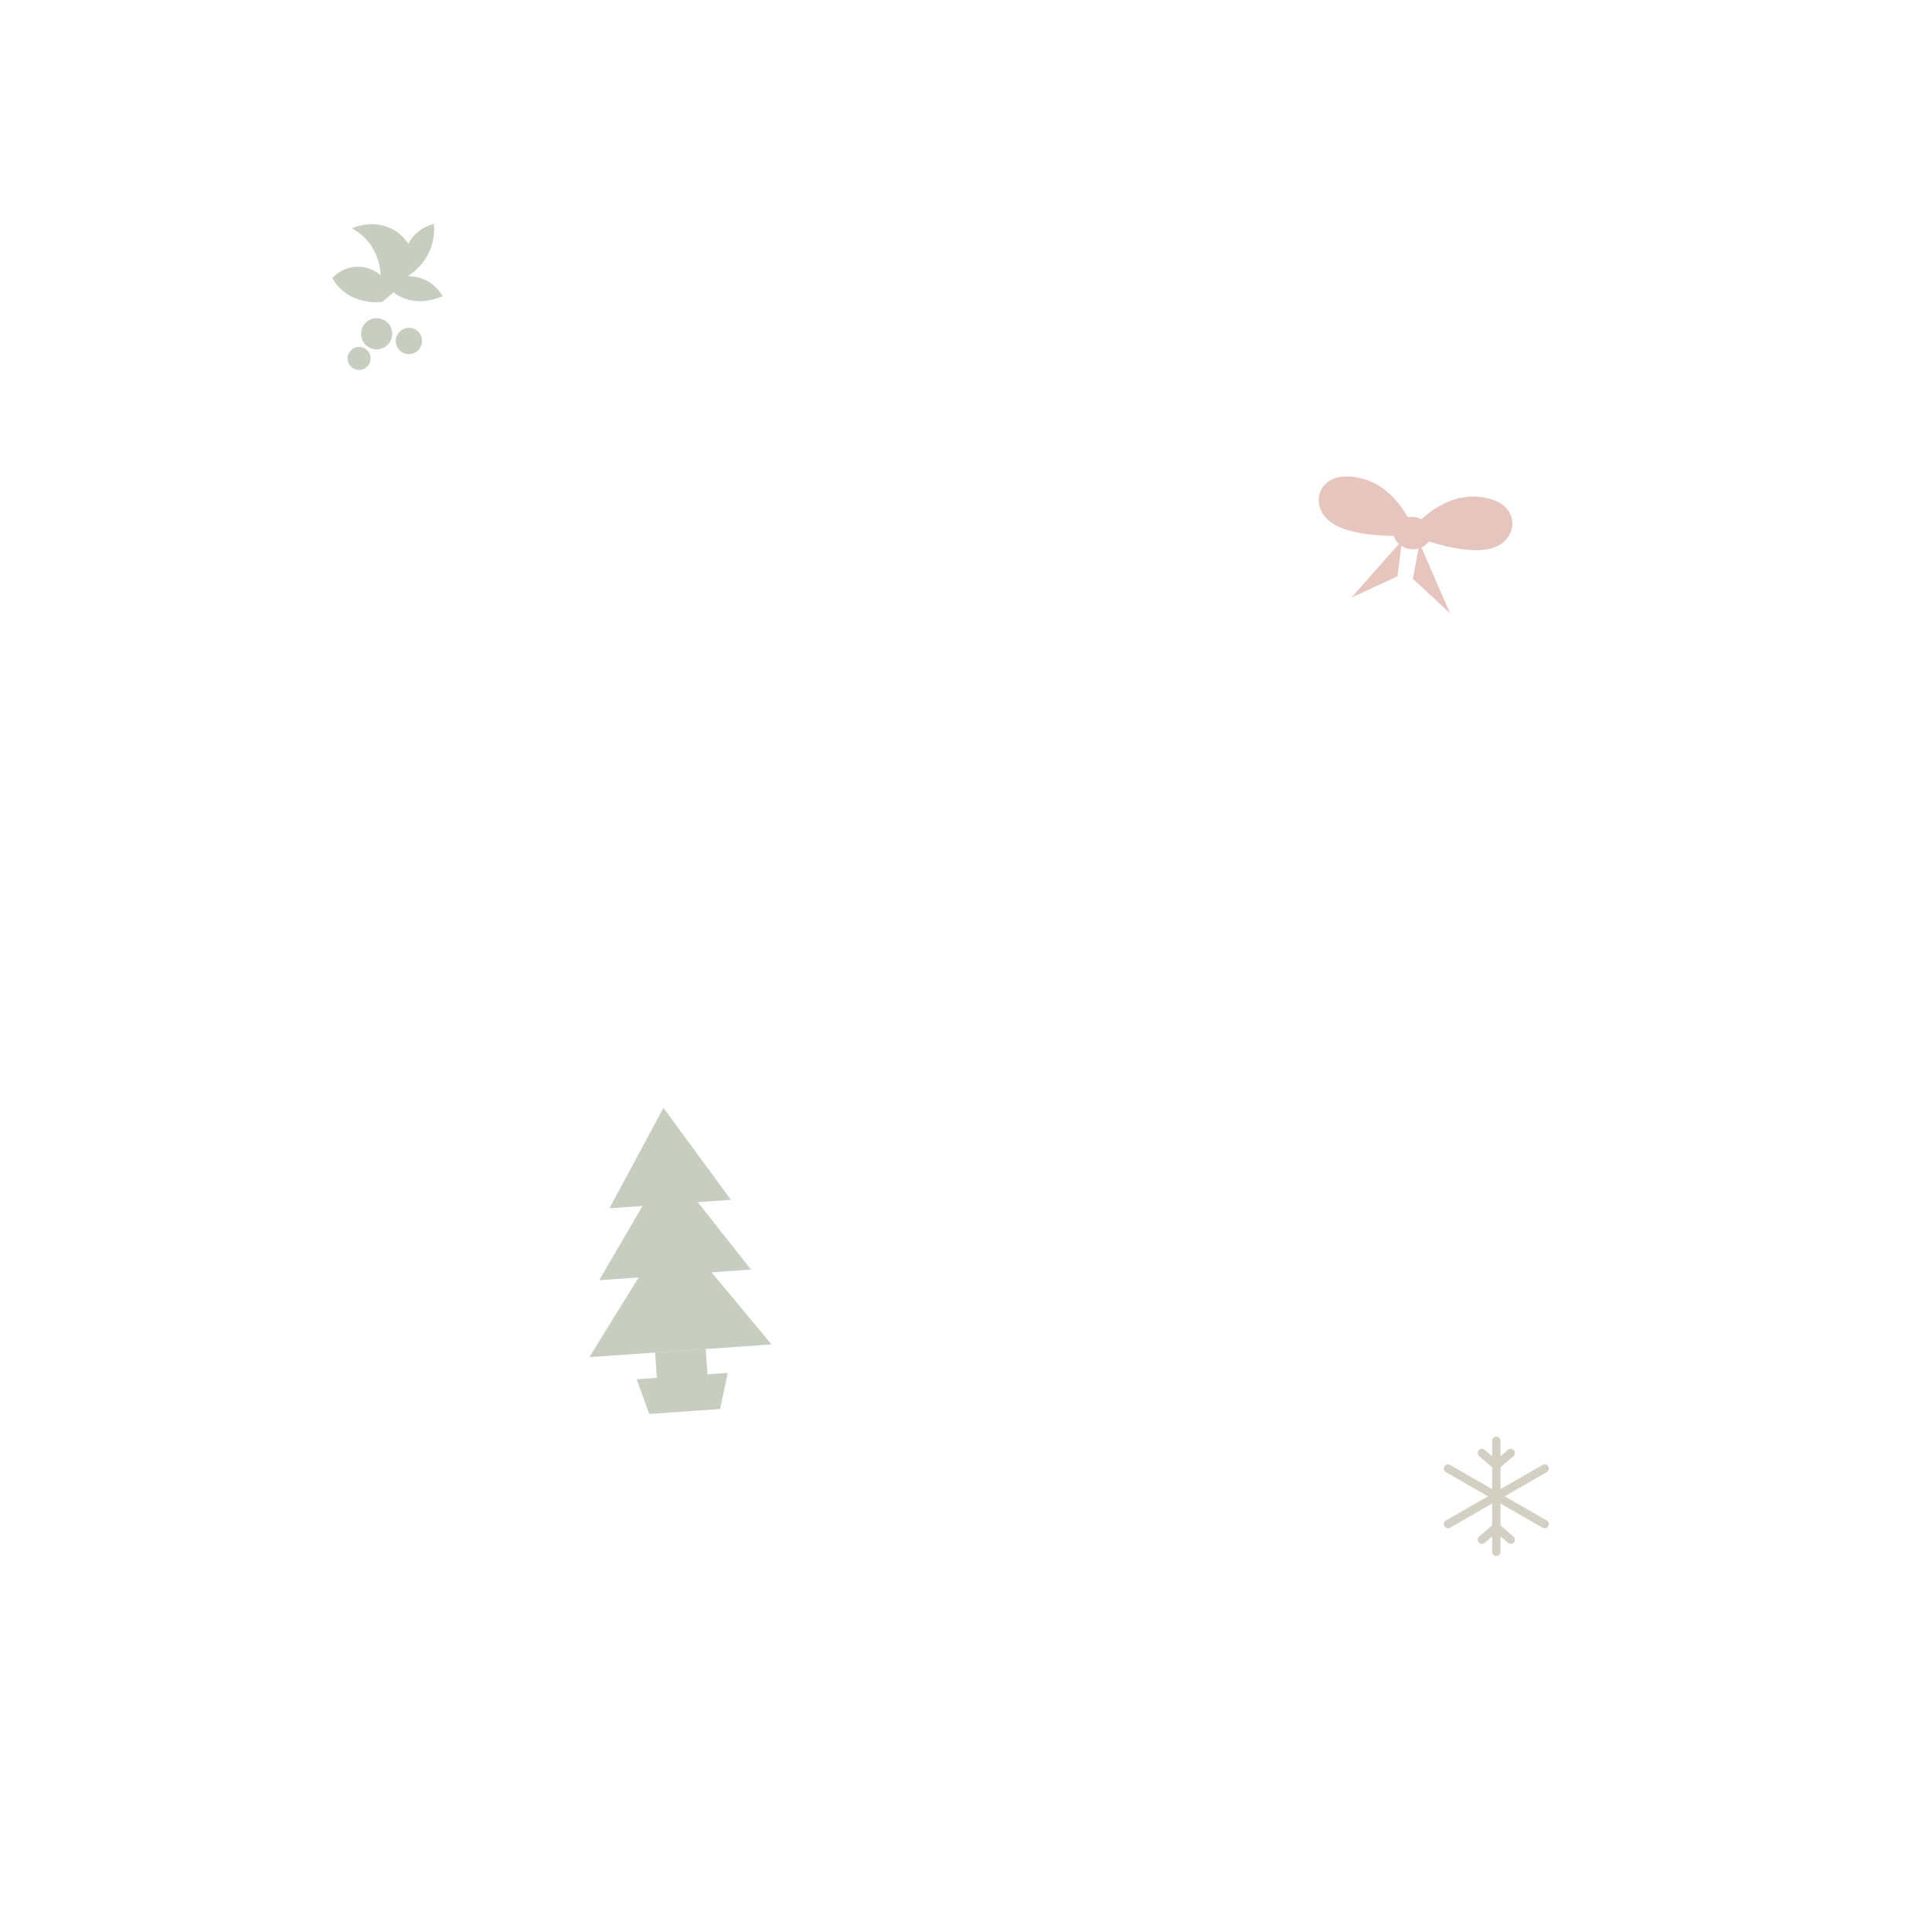
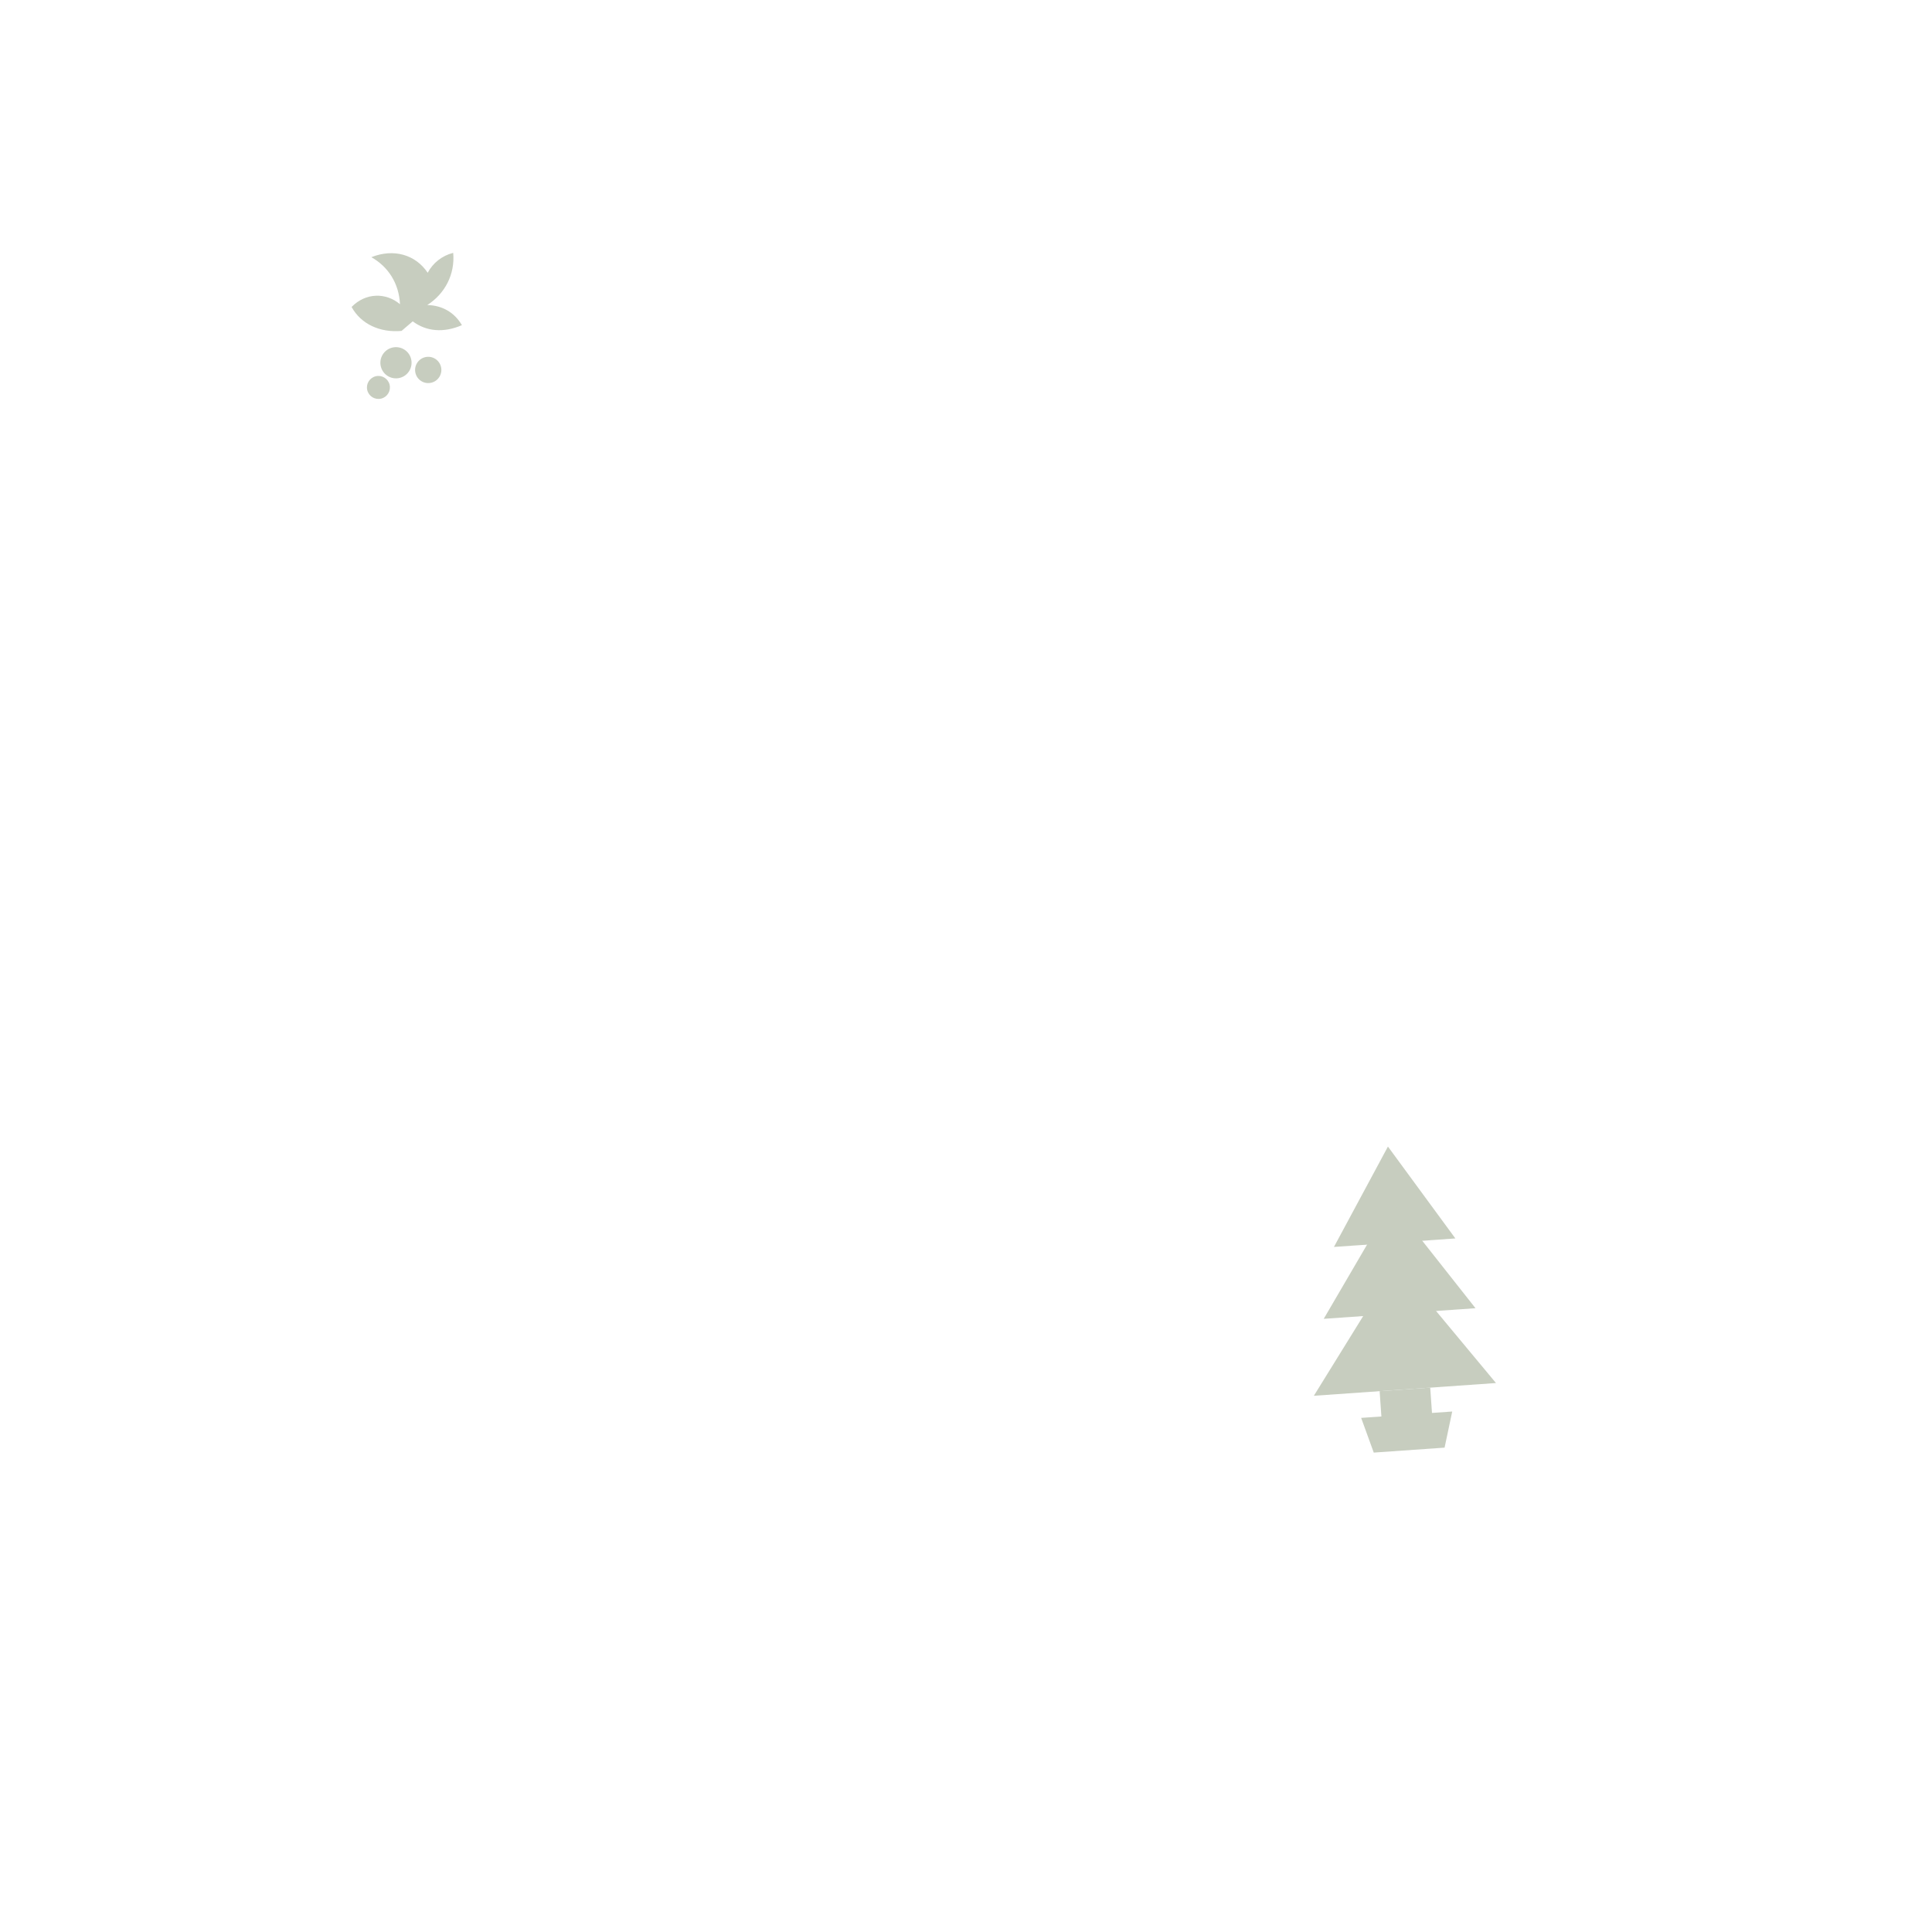
<svg xmlns="http://www.w3.org/2000/svg" width="400" height="400" viewBox="0 0 400 400">
  <g fill="#c7cdbf">
-     <g transform="translate(54,46) rotate(-14) scale(1.7)">
+     <g transform="translate(58,52) rotate(-14) scale(1.7)">
      <path d="M12 13c-2.6-.4-4.6-2-5.2-4.3C8.9 7.4 11.3 8 12.6 9.8 13.1 7.3 12.3 5 10.6 3.4c2.9-.4 5.3 1 6.2 3.5.9-1 2.2-1.6 3.6-1.6-.4 2.6-2.2 4.6-4.6 5.4 1.8.5 3 1.7 3.5 3.4-2.4.4-4.4-.3-5.7-1.9z" />
      <circle cx="10.4" cy="16.6" r="1.9" />
      <circle cx="14" cy="18.4" r="1.6" />
      <circle cx="7.6" cy="19" r="1.4" />
    </g>
-     <g transform="translate(112,228) rotate(-4) scale(1.05)">
+     <g transform="translate(262,236) rotate(-4) scale(1.05)">
      <path d="M24 3 36 22H12z" />
      <path d="M24 14 39 36H9z" />
      <path d="M24 26 42 51H6z" />
      <path d="M19 51h10v6H19z" />
      <path d="M15 56h18l-2 7H17z" />
    </g>
  </g>
-   <g fill="#e5c5bd" transform="translate(272,92) rotate(9) scale(1.15)">
-     <path d="M20 12C16.4 6.6 11.8 4 6.6 4.8 2.8 5.4 1.2 9 3.4 11.9c2 2.6 7.1 3.4 16.6 1.6z" />
-     <path d="M20 12c3.6-5.4 8.2-8 13.4-7.2 3.8.6 5.4 4.2 3.2 7.1-2 2.6-7.1 3.4-16.6 1.6z" />
-     <path d="M18.4 14.6 11 26.2l7.6-5.1z" />
-     <path d="M21.6 14.6 29 26.2l-7.6-5.1z" />
-     <ellipse cx="20" cy="13" rx="3.4" ry="2.9" />
-   </g>
-   <g fill="none" stroke="#d3cfc3" stroke-width="1.5" stroke-linecap="round" transform="translate(296,296) scale(1.15)">
-     <path d="M12 2v20M3.3 7l17.4 10M20.7 7 3.3 17" />
-     <path d="M12 6.4 9.4 4.2M12 6.4l2.6-2.2M12 17.6l-2.6 2.2M12 17.6l2.6 2.2" />
-   </g>
</svg>
